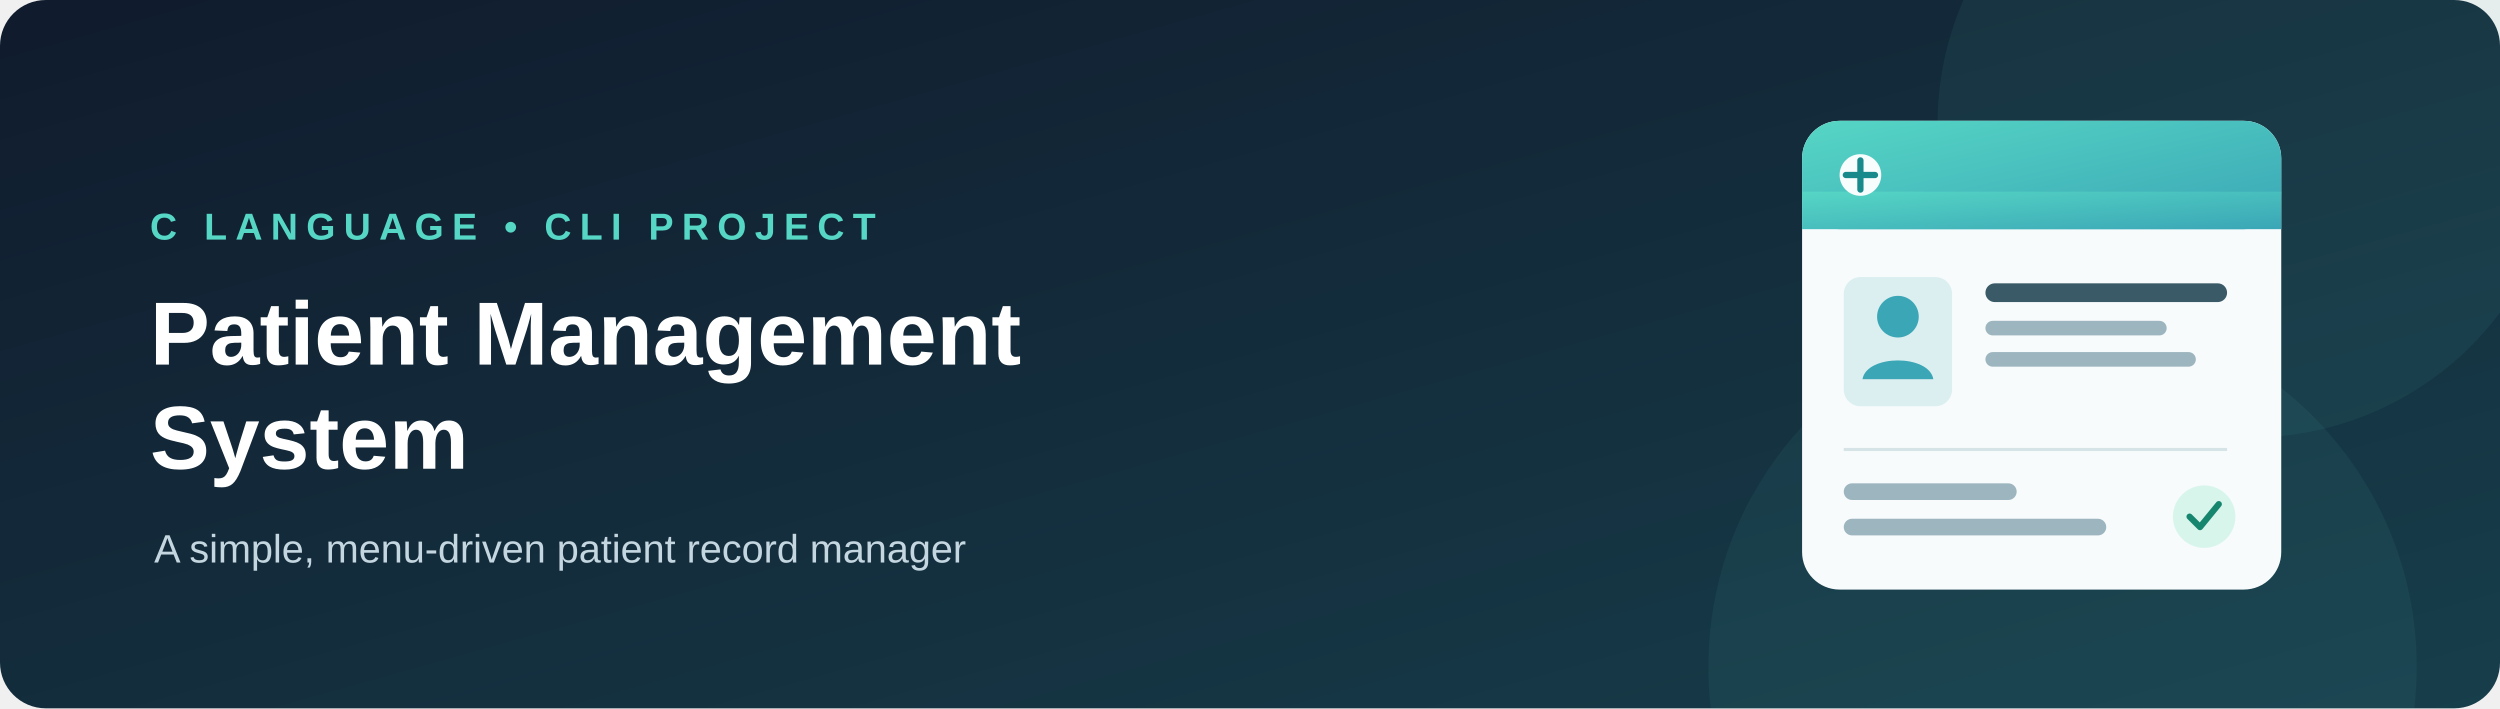
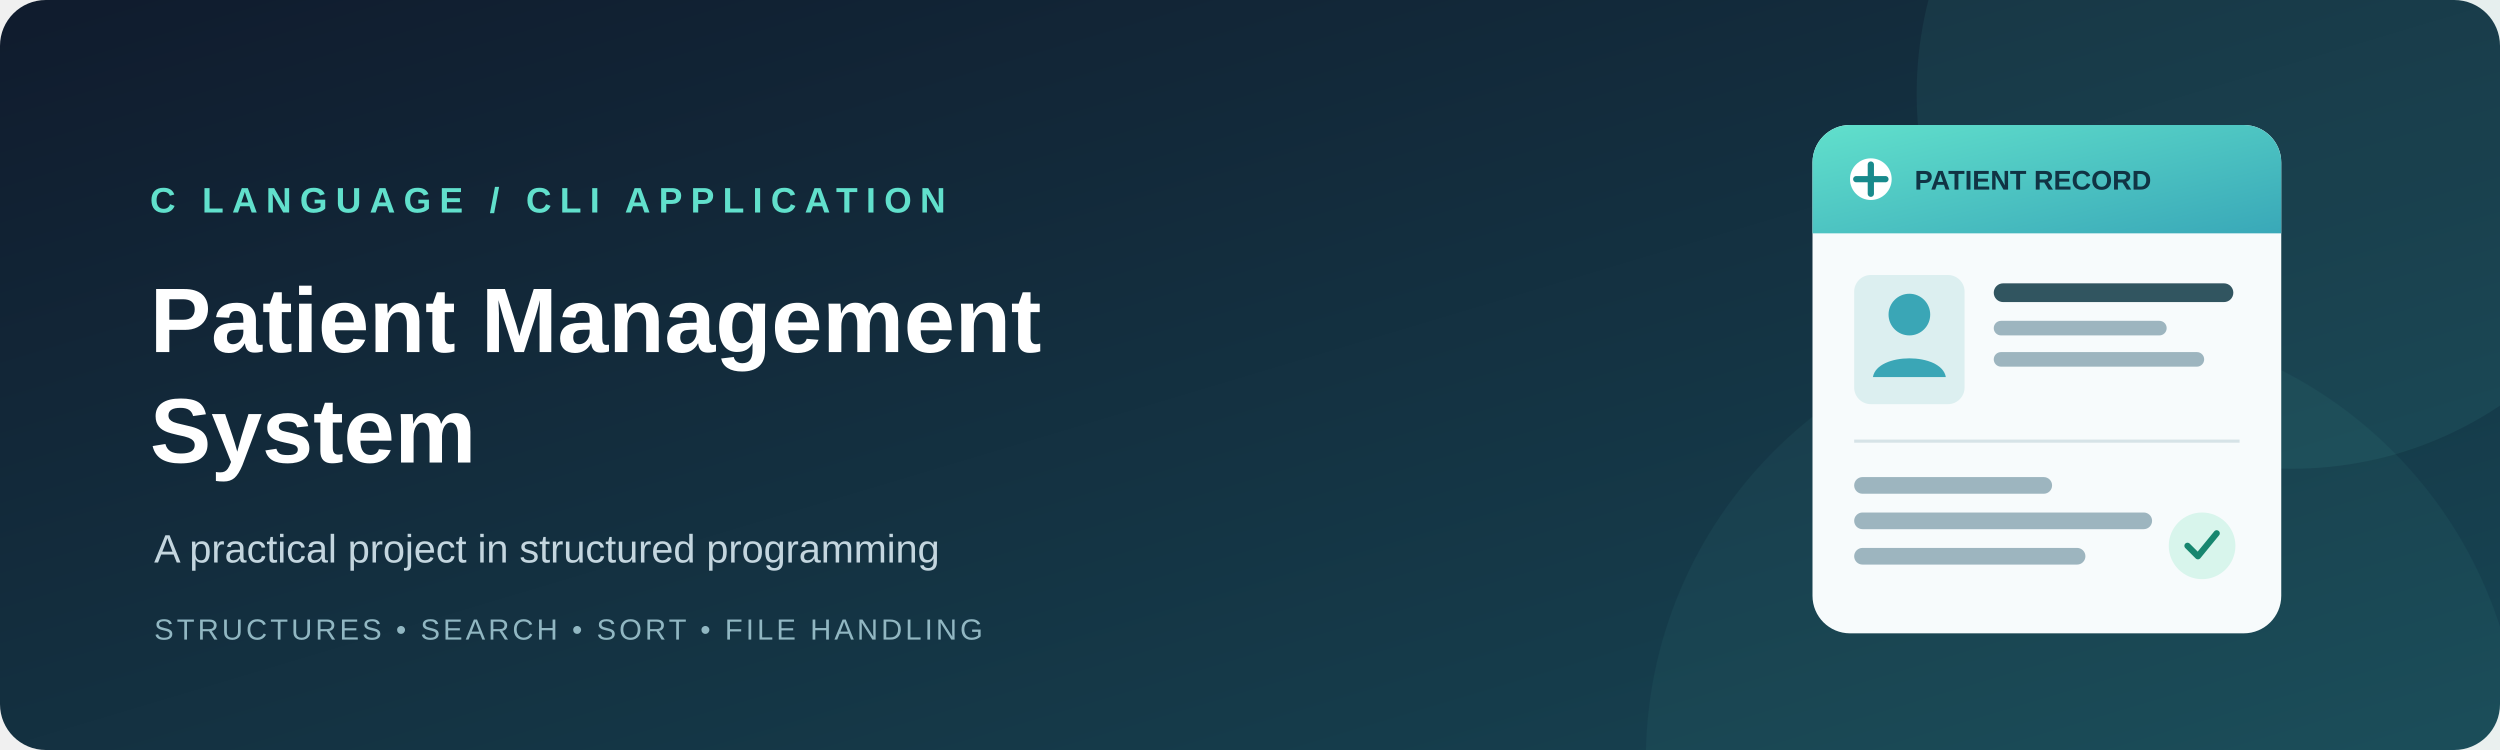
- <svg xmlns="http://www.w3.org/2000/svg" width="1200" height="340" viewBox="0 0 1200 340" role="img" aria-labelledby="title desc">
+ <svg xmlns="http://www.w3.org/2000/svg" width="1200" height="360" viewBox="0 0 1200 360" role="img" aria-labelledby="title desc">
  <defs>
    <linearGradient id="bg" x1="0" y1="0" x2="1" y2="1">
      <stop offset="0%" stop-color="#101b2d" />
-       <stop offset="100%" stop-color="#173e4b" />
+       <stop offset="100%" stop-color="#174654" />
    </linearGradient>
-     <linearGradient id="accent" x1="0" y1="0" x2="1" y2="1">
-       <stop offset="0%" stop-color="#56d6c5" />
-       <stop offset="100%" stop-color="#3aa6b6" />
+     <linearGradient id="teal" x1="0" y1="0" x2="1" y2="1">
+       <stop offset="0%" stop-color="#61e0cc" />
+       <stop offset="100%" stop-color="#39a8b8" />
    </linearGradient>
  </defs>
-   <rect width="1200" height="340" rx="22" fill="url(#bg)" />
-   <circle cx="1080" cy="60" r="150" fill="#56d6c5" opacity=".07" />
-   <circle cx="990" cy="320" r="170" fill="#56d6c5" opacity=".06" />
+   <rect width="1200" height="360" rx="22" fill="url(#bg)" />
+   <circle cx="1100" cy="45" r="180" fill="#61e0cc" opacity=".07" />
+   <circle cx="1000" cy="365" r="210" fill="#61e0cc" opacity=".05" />
  <g font-family="Arial, Helvetica, sans-serif">
-     <text x="72" y="115" fill="#56d6c5" font-size="18" font-weight="700" letter-spacing="4">C LANGUAGE • CLI PROJECT</text>
-     <text x="72" y="175" fill="#ffffff" font-size="43" font-weight="700">Patient Management</text>
-     <text x="72" y="225" fill="#ffffff" font-size="43" font-weight="700">System</text>
-     <text x="74" y="270" fill="#c4d6df" font-size="19">A simple, menu-driven patient record manager</text>
+     <text x="72" y="102" fill="#61e0cc" font-size="17" font-weight="700" letter-spacing="4">C LANGUAGE  /  CLI APPLICATION</text>
+     <text x="72" y="169" fill="#ffffff" font-size="44" font-weight="700">Patient Management</text>
+     <text x="72" y="222" fill="#ffffff" font-size="44" font-weight="700">System</text>
+     <text x="74" y="270" fill="#c4d6df" font-size="19">A practical project in structured programming</text>
+     <text x="74" y="307" fill="#91b7c2" font-size="14" letter-spacing="1.5">STRUCTURES  •  SEARCH  •  SORT  •  FILE HANDLING</text>
  </g>
-   <g transform="translate(865 58)">
-     <rect x="0" y="0" width="230" height="225" rx="18" fill="#f7fbfc" />
-     <rect x="0" y="0" width="230" height="52" rx="18" fill="url(#accent)" />
-     <rect x="0" y="34" width="230" height="18" fill="url(#accent)" />
-     <circle cx="28" cy="26" r="10" fill="#ffffff" opacity=".95" />
+   <g transform="translate(870 60)">
+     <rect width="225" height="244" rx="18" fill="#f7fbfc" />
+     <path d="M18 0h189a18 18 0 0 1 18 18v34H0V18A18 18 0 0 1 18 0z" fill="url(#teal)" />
+     <circle cx="28" cy="26" r="10" fill="#fff" />
    <path d="M28 19v14M21 26h14" stroke="#188a8c" stroke-width="3" stroke-linecap="round" />
-     <rect x="20" y="75" width="52" height="62" rx="8" fill="#dceff0" />
-     <circle cx="46" cy="94" r="10" fill="#3aa6b6" />
-     <path d="M29 124c2-12 32-12 34 0" fill="#3aa6b6" />
-     <rect x="88" y="78" width="116" height="9" rx="4.5" fill="#173e4b" opacity=".85" />
-     <rect x="88" y="96" width="87" height="7" rx="3.5" fill="#9db5bf" />
-     <rect x="88" y="111" width="101" height="7" rx="3.5" fill="#9db5bf" />
-     <rect x="20" y="157" width="184" height="1.5" fill="#d6e3e7" />
-     <rect x="20" y="174" width="83" height="8" rx="4" fill="#9db5bf" />
-     <rect x="20" y="191" width="126" height="8" rx="4" fill="#9db5bf" />
-     <circle cx="193" cy="190" r="15" fill="#d8f5ec" />
-     <path d="M186 190l5 5 9-11" fill="none" stroke="#17866f" stroke-width="3" stroke-linecap="round" stroke-linejoin="round" />
+     <text x="49" y="31" font-family="Arial, Helvetica, sans-serif" font-size="13" font-weight="700" fill="#103444">PATIENT RECORD</text>
+     <rect x="20" y="72" width="53" height="62" rx="8" fill="#dceff0" />
+     <circle cx="46.5" cy="91" r="10" fill="#3aa6b6" />
+     <path d="M29 121c2-12 33-12 35 0" fill="#3aa6b6" />
+     <rect x="87" y="76" width="115" height="9" rx="4.5" fill="#173e4b" opacity=".88" />
+     <rect x="87" y="94" width="83" height="7" rx="3.5" fill="#9db5bf" />
+     <rect x="87" y="109" width="101" height="7" rx="3.5" fill="#9db5bf" />
+     <rect x="20" y="151" width="185" height="1.5" fill="#d6e3e7" />
+     <rect x="20" y="169" width="95" height="8" rx="4" fill="#9db5bf" />
+     <rect x="20" y="186" width="143" height="8" rx="4" fill="#9db5bf" />
+     <rect x="20" y="203" width="111" height="8" rx="4" fill="#9db5bf" />
+     <circle cx="187" cy="202" r="16" fill="#d8f5ec" />
+     <path d="M180 202l5 5 9-11" fill="none" stroke="#17866f" stroke-width="3" stroke-linecap="round" stroke-linejoin="round" />
  </g>
</svg>
